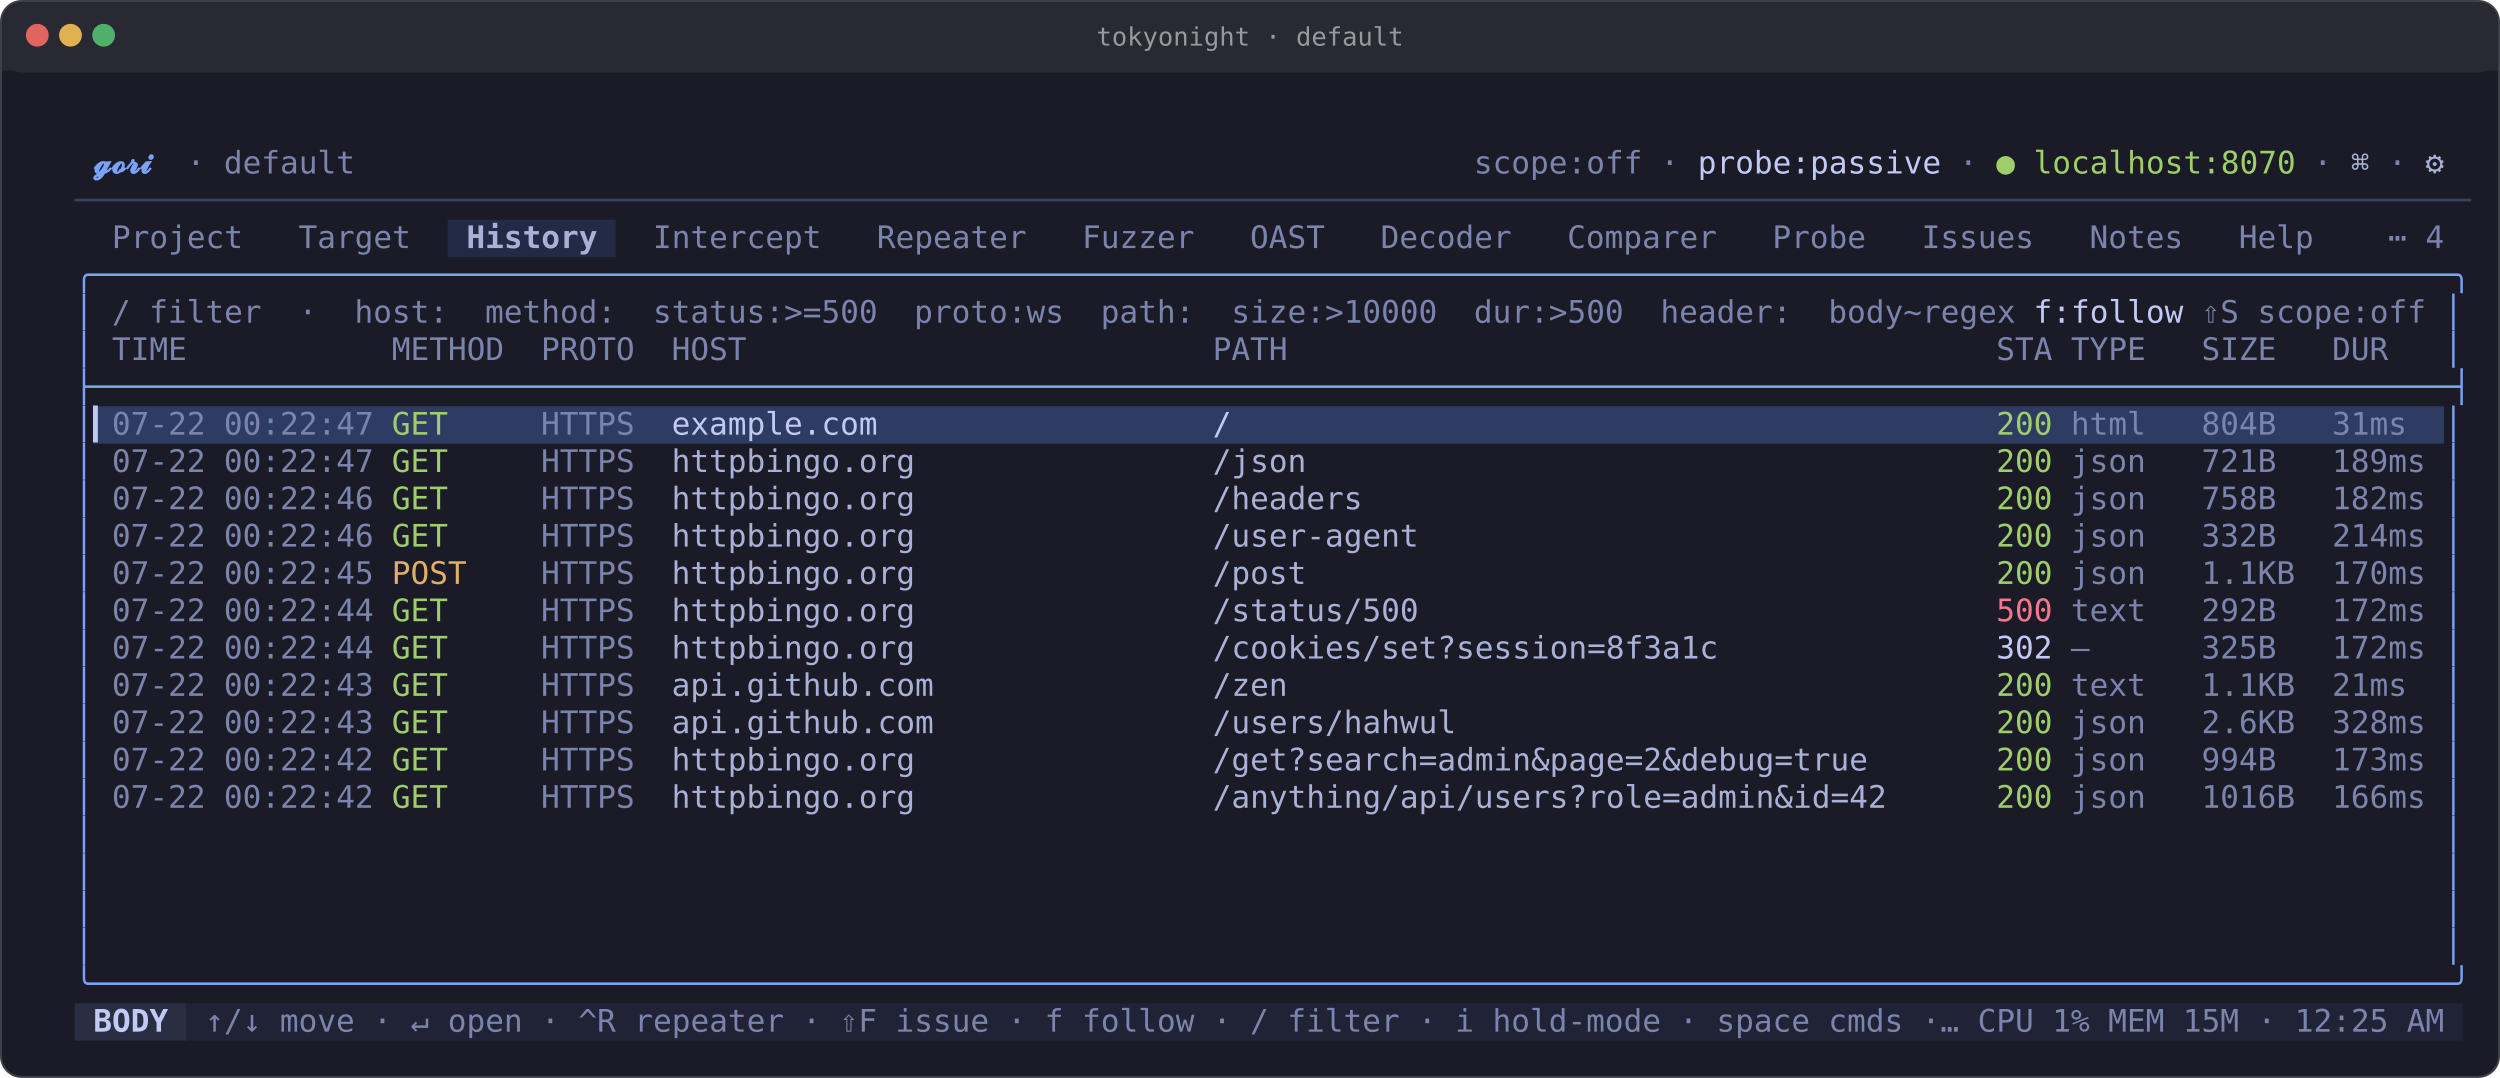
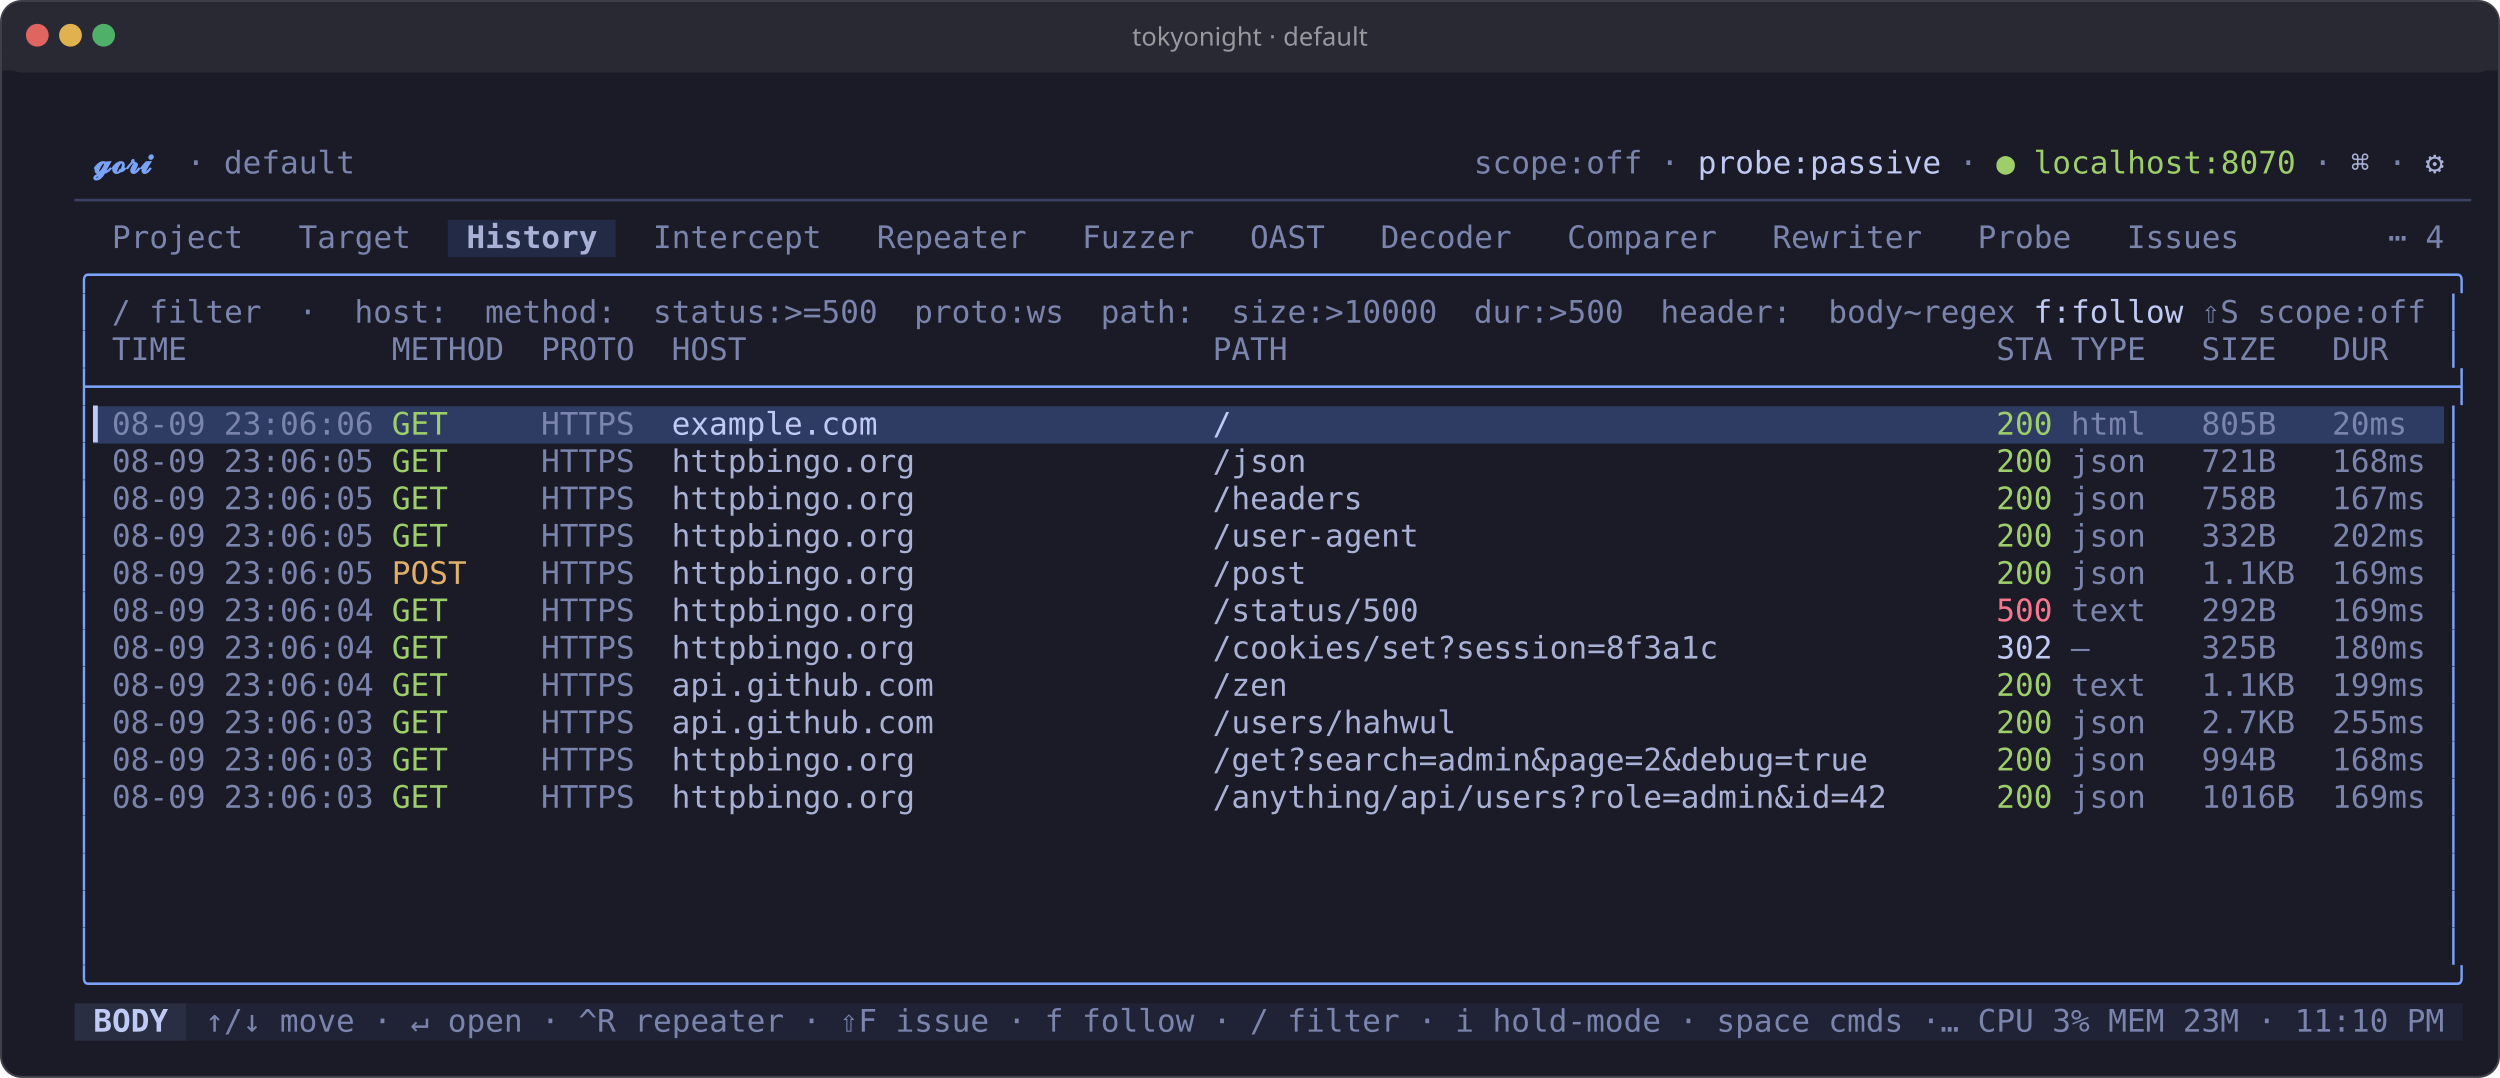
<svg xmlns="http://www.w3.org/2000/svg" width="1206" height="520" viewBox="0 0 1206.0 520.0" font-family="ui-monospace,'SF Mono','JetBrains Mono',Menlo,Consolas,monospace" font-size="15.0px" role="img" aria-label="tokyonight · default">
  <rect x="0.5" y="0.5" width="1205.0" height="519.0" rx="10" ry="10" fill="#1a1b26" stroke="#3f3f49" stroke-width="1" />
  <rect x="1" y="1" width="1204.0" height="34.0" rx="10" ry="10" fill="#282933" />
  <rect x="1" y="24.0" width="1204.0" height="10" fill="#282933" />
  <circle cx="18.0" cy="17.0" r="5.5" fill="#e0645f" />
  <circle cx="34.0" cy="17.0" r="5.5" fill="#e0b24f" />
  <circle cx="50.0" cy="17.0" r="5.5" fill="#4fb06a" />
-   <text x="603.0" y="22.0" text-anchor="middle" fill="#98989d" font-size="12.3px">tokyonight · default</text>
+   <text x="603.0" y="22.0" text-anchor="middle" fill="#98989d" font-family="'Apple Symbols','Segoe UI Symbol','Cambria Math','STIX Two Math','Noto Sans Math','DejaVu Sans',ui-monospace,'SF Mono','JetBrains Mono',Menlo,Consolas,monospace" font-size="12.3px">tokyonight · default</text>
  <rect x="216.00" y="106.00" width="81.00" height="18.00" fill="#232a45" />
  <rect x="45.00" y="196.00" width="1134.00" height="18.00" fill="#2e3c64" />
  <rect x="36.00" y="484.00" width="54.00" height="18.00" fill="#292e42" />
  <rect x="90.00" y="484.00" width="1098.00" height="18.00" fill="#1f2335" />
  <text x="45.00" y="83.68" textLength="36.00" lengthAdjust="spacingAndGlyphs" fill="#7aa2f7" font-weight="700" xml:space="preserve">𝓰𝓸𝓻𝓲</text>
  <text x="90.00" y="83.68" textLength="9.00" lengthAdjust="spacingAndGlyphs" fill="#7a84ad" xml:space="preserve">·</text>
  <text x="108.00" y="83.68" textLength="63.00" lengthAdjust="spacingAndGlyphs" fill="#7a84ad" xml:space="preserve">default</text>
  <text x="711.00" y="83.68" textLength="81.00" lengthAdjust="spacingAndGlyphs" fill="#7a84ad" xml:space="preserve">scope:off</text>
  <text x="801.00" y="83.68" textLength="9.00" lengthAdjust="spacingAndGlyphs" fill="#7a84ad" xml:space="preserve">·</text>
  <text x="819.00" y="83.68" textLength="117.00" lengthAdjust="spacingAndGlyphs" fill="#c0caf5" xml:space="preserve">probe:passive</text>
  <text x="945.00" y="83.68" textLength="9.00" lengthAdjust="spacingAndGlyphs" fill="#7a84ad" xml:space="preserve">·</text>
  <text x="963.00" y="83.68" textLength="9.00" lengthAdjust="spacingAndGlyphs" fill="#9ece6a" xml:space="preserve">●</text>
  <text x="981.00" y="83.68" textLength="126.00" lengthAdjust="spacingAndGlyphs" fill="#9ece6a" xml:space="preserve">localhost:8070</text>
  <text x="1116.00" y="83.68" textLength="9.00" lengthAdjust="spacingAndGlyphs" fill="#7a84ad" xml:space="preserve">·</text>
  <text x="1134.00" y="83.68" textLength="9.00" lengthAdjust="spacingAndGlyphs" fill="#a9b1d6" xml:space="preserve">⌘</text>
  <text x="1152.00" y="83.68" textLength="9.00" lengthAdjust="spacingAndGlyphs" fill="#7a84ad" xml:space="preserve">·</text>
  <text x="1170.00" y="83.68" textLength="9.00" lengthAdjust="spacingAndGlyphs" fill="#a9b1d6" xml:space="preserve">⚙</text>
  <text x="36.00" y="101.68" textLength="1152.00" lengthAdjust="spacingAndGlyphs" fill="#3b4261" xml:space="preserve">────────────────────────────────────────────────────────────────────────────────────────────────────────────────────────────────</text>
  <text x="54.00" y="119.68" textLength="63.00" lengthAdjust="spacingAndGlyphs" fill="#7a84ad" xml:space="preserve">Project</text>
  <text x="144.00" y="119.68" textLength="54.00" lengthAdjust="spacingAndGlyphs" fill="#7a84ad" xml:space="preserve">Target</text>
  <text x="225.00" y="119.68" textLength="63.00" lengthAdjust="spacingAndGlyphs" fill="#a9b1d6" font-weight="700" xml:space="preserve">History</text>
  <text x="315.00" y="119.68" textLength="81.00" lengthAdjust="spacingAndGlyphs" fill="#7a84ad" xml:space="preserve">Intercept</text>
  <text x="423.00" y="119.68" textLength="72.00" lengthAdjust="spacingAndGlyphs" fill="#7a84ad" xml:space="preserve">Repeater</text>
  <text x="522.00" y="119.68" textLength="54.00" lengthAdjust="spacingAndGlyphs" fill="#7a84ad" xml:space="preserve">Fuzzer</text>
  <text x="603.00" y="119.68" textLength="36.00" lengthAdjust="spacingAndGlyphs" fill="#7a84ad" xml:space="preserve">OAST</text>
  <text x="666.00" y="119.68" textLength="63.00" lengthAdjust="spacingAndGlyphs" fill="#7a84ad" xml:space="preserve">Decoder</text>
  <text x="756.00" y="119.68" textLength="72.00" lengthAdjust="spacingAndGlyphs" fill="#7a84ad" xml:space="preserve">Comparer</text>
-   <text x="855.00" y="119.68" textLength="45.00" lengthAdjust="spacingAndGlyphs" fill="#7a84ad" xml:space="preserve">Probe</text>
-   <text x="927.00" y="119.68" textLength="54.00" lengthAdjust="spacingAndGlyphs" fill="#7a84ad" xml:space="preserve">Issues</text>
-   <text x="1008.00" y="119.68" textLength="45.00" lengthAdjust="spacingAndGlyphs" fill="#7a84ad" xml:space="preserve">Notes</text>
-   <text x="1080.00" y="119.68" textLength="36.00" lengthAdjust="spacingAndGlyphs" fill="#7a84ad" xml:space="preserve">Help</text>
+   <text x="855.00" y="119.68" textLength="72.00" lengthAdjust="spacingAndGlyphs" fill="#7a84ad" xml:space="preserve">Rewriter</text>
+   <text x="954.00" y="119.68" textLength="45.00" lengthAdjust="spacingAndGlyphs" fill="#7a84ad" xml:space="preserve">Probe</text>
+   <text x="1026.00" y="119.68" textLength="54.00" lengthAdjust="spacingAndGlyphs" fill="#7a84ad" xml:space="preserve">Issues</text>
  <text x="1152.00" y="119.68" textLength="9.00" lengthAdjust="spacingAndGlyphs" fill="#7a84ad" xml:space="preserve">⋯</text>
  <text x="1170.00" y="119.68" textLength="9.00" lengthAdjust="spacingAndGlyphs" fill="#7a84ad" xml:space="preserve">4</text>
  <text x="36.00" y="137.68" textLength="1152.00" lengthAdjust="spacingAndGlyphs" fill="#7aa2f7" xml:space="preserve">╭──────────────────────────────────────────────────────────────────────────────────────────────────────────────────────────────╮</text>
  <text x="36.00" y="155.68" textLength="9.00" lengthAdjust="spacingAndGlyphs" fill="#7aa2f7" xml:space="preserve">│</text>
  <text x="54.00" y="155.68" textLength="9.00" lengthAdjust="spacingAndGlyphs" fill="#7a84ad" xml:space="preserve">/</text>
  <text x="72.00" y="155.68" textLength="54.00" lengthAdjust="spacingAndGlyphs" fill="#7a84ad" xml:space="preserve">filter</text>
  <text x="144.00" y="155.68" textLength="9.00" lengthAdjust="spacingAndGlyphs" fill="#7a84ad" xml:space="preserve">·</text>
  <text x="171.00" y="155.68" textLength="45.00" lengthAdjust="spacingAndGlyphs" fill="#7a84ad" xml:space="preserve">host:</text>
  <text x="234.00" y="155.68" textLength="63.00" lengthAdjust="spacingAndGlyphs" fill="#7a84ad" xml:space="preserve">method:</text>
  <text x="315.00" y="155.68" textLength="108.00" lengthAdjust="spacingAndGlyphs" fill="#7a84ad" xml:space="preserve">status:&gt;=500</text>
  <text x="441.00" y="155.68" textLength="72.00" lengthAdjust="spacingAndGlyphs" fill="#7a84ad" xml:space="preserve">proto:ws</text>
  <text x="531.00" y="155.68" textLength="45.00" lengthAdjust="spacingAndGlyphs" fill="#7a84ad" xml:space="preserve">path:</text>
  <text x="594.00" y="155.68" textLength="99.00" lengthAdjust="spacingAndGlyphs" fill="#7a84ad" xml:space="preserve">size:&gt;10000</text>
  <text x="711.00" y="155.68" textLength="72.00" lengthAdjust="spacingAndGlyphs" fill="#7a84ad" xml:space="preserve">dur:&gt;500</text>
  <text x="801.00" y="155.68" textLength="63.00" lengthAdjust="spacingAndGlyphs" fill="#7a84ad" xml:space="preserve">header:</text>
  <text x="882.00" y="155.68" textLength="90.00" lengthAdjust="spacingAndGlyphs" fill="#7a84ad" xml:space="preserve">body~regex</text>
  <text x="981.00" y="155.68" textLength="72.00" lengthAdjust="spacingAndGlyphs" fill="#c0caf5" xml:space="preserve">f:follow</text>
  <text x="1062.00" y="155.68" textLength="18.00" lengthAdjust="spacingAndGlyphs" fill="#7a84ad" xml:space="preserve">⇧S</text>
  <text x="1089.00" y="155.68" textLength="81.00" lengthAdjust="spacingAndGlyphs" fill="#7a84ad" xml:space="preserve">scope:off</text>
  <text x="1179.00" y="155.68" textLength="9.00" lengthAdjust="spacingAndGlyphs" fill="#7aa2f7" xml:space="preserve">│</text>
  <text x="36.00" y="173.68" textLength="9.00" lengthAdjust="spacingAndGlyphs" fill="#7aa2f7" xml:space="preserve">│</text>
  <text x="54.00" y="173.68" textLength="36.00" lengthAdjust="spacingAndGlyphs" fill="#7a84ad" xml:space="preserve">TIME</text>
  <text x="189.00" y="173.68" textLength="54.00" lengthAdjust="spacingAndGlyphs" fill="#7a84ad" xml:space="preserve">METHOD</text>
  <text x="261.00" y="173.68" textLength="45.00" lengthAdjust="spacingAndGlyphs" fill="#7a84ad" xml:space="preserve">PROTO</text>
  <text x="324.00" y="173.68" textLength="36.00" lengthAdjust="spacingAndGlyphs" fill="#7a84ad" xml:space="preserve">HOST</text>
  <text x="585.00" y="173.68" textLength="36.00" lengthAdjust="spacingAndGlyphs" fill="#7a84ad" xml:space="preserve">PATH</text>
  <text x="963.00" y="173.68" textLength="27.00" lengthAdjust="spacingAndGlyphs" fill="#7a84ad" xml:space="preserve">STA</text>
  <text x="999.00" y="173.68" textLength="36.00" lengthAdjust="spacingAndGlyphs" fill="#7a84ad" xml:space="preserve">TYPE</text>
  <text x="1062.00" y="173.68" textLength="36.00" lengthAdjust="spacingAndGlyphs" fill="#7a84ad" xml:space="preserve">SIZE</text>
  <text x="1125.00" y="173.68" textLength="27.00" lengthAdjust="spacingAndGlyphs" fill="#7a84ad" xml:space="preserve">DUR</text>
  <text x="1179.00" y="173.68" textLength="9.00" lengthAdjust="spacingAndGlyphs" fill="#7aa2f7" xml:space="preserve">│</text>
  <text x="36.00" y="191.68" textLength="1152.00" lengthAdjust="spacingAndGlyphs" fill="#7aa2f7" xml:space="preserve">├──────────────────────────────────────────────────────────────────────────────────────────────────────────────────────────────┤</text>
  <text x="36.00" y="209.68" textLength="9.00" lengthAdjust="spacingAndGlyphs" fill="#7aa2f7" xml:space="preserve">│</text>
  <text x="45.00" y="209.68" textLength="9.00" lengthAdjust="spacingAndGlyphs" fill="#c0caf5" xml:space="preserve">▎</text>
-   <text x="54.00" y="209.68" textLength="45.00" lengthAdjust="spacingAndGlyphs" fill="#7a84ad" xml:space="preserve">07-22</text>
-   <text x="108.00" y="209.68" textLength="72.00" lengthAdjust="spacingAndGlyphs" fill="#7a84ad" xml:space="preserve">00:22:47</text>
+   <text x="54.00" y="209.68" textLength="45.00" lengthAdjust="spacingAndGlyphs" fill="#7a84ad" xml:space="preserve">08-09</text>
+   <text x="108.00" y="209.68" textLength="72.00" lengthAdjust="spacingAndGlyphs" fill="#7a84ad" xml:space="preserve">23:06:06</text>
  <text x="189.00" y="209.68" textLength="27.00" lengthAdjust="spacingAndGlyphs" fill="#9ece6a" xml:space="preserve">GET</text>
  <text x="261.00" y="209.68" textLength="45.00" lengthAdjust="spacingAndGlyphs" fill="#7a84ad" xml:space="preserve">HTTPS</text>
  <text x="324.00" y="209.68" textLength="99.00" lengthAdjust="spacingAndGlyphs" fill="#c0caf5" xml:space="preserve">example.com</text>
  <text x="585.00" y="209.68" textLength="9.00" lengthAdjust="spacingAndGlyphs" fill="#c0caf5" xml:space="preserve">/</text>
  <text x="963.00" y="209.68" textLength="27.00" lengthAdjust="spacingAndGlyphs" fill="#9ece6a" xml:space="preserve">200</text>
  <text x="999.00" y="209.68" textLength="36.00" lengthAdjust="spacingAndGlyphs" fill="#7a84ad" xml:space="preserve">html</text>
-   <text x="1062.00" y="209.68" textLength="36.00" lengthAdjust="spacingAndGlyphs" fill="#7a84ad" xml:space="preserve">804B</text>
-   <text x="1125.00" y="209.68" textLength="36.00" lengthAdjust="spacingAndGlyphs" fill="#7a84ad" xml:space="preserve">31ms</text>
+   <text x="1062.00" y="209.68" textLength="36.00" lengthAdjust="spacingAndGlyphs" fill="#7a84ad" xml:space="preserve">805B</text>
+   <text x="1125.00" y="209.68" textLength="36.00" lengthAdjust="spacingAndGlyphs" fill="#7a84ad" xml:space="preserve">20ms</text>
  <text x="1179.00" y="209.68" textLength="9.00" lengthAdjust="spacingAndGlyphs" fill="#7aa2f7" xml:space="preserve">│</text>
  <text x="36.00" y="227.68" textLength="9.00" lengthAdjust="spacingAndGlyphs" fill="#7aa2f7" xml:space="preserve">│</text>
-   <text x="54.00" y="227.68" textLength="45.00" lengthAdjust="spacingAndGlyphs" fill="#7a84ad" xml:space="preserve">07-22</text>
-   <text x="108.00" y="227.68" textLength="72.00" lengthAdjust="spacingAndGlyphs" fill="#7a84ad" xml:space="preserve">00:22:47</text>
+   <text x="54.00" y="227.68" textLength="45.00" lengthAdjust="spacingAndGlyphs" fill="#7a84ad" xml:space="preserve">08-09</text>
+   <text x="108.00" y="227.68" textLength="72.00" lengthAdjust="spacingAndGlyphs" fill="#7a84ad" xml:space="preserve">23:06:05</text>
  <text x="189.00" y="227.68" textLength="27.00" lengthAdjust="spacingAndGlyphs" fill="#9ece6a" xml:space="preserve">GET</text>
  <text x="261.00" y="227.68" textLength="45.00" lengthAdjust="spacingAndGlyphs" fill="#7a84ad" xml:space="preserve">HTTPS</text>
  <text x="324.00" y="227.68" textLength="117.00" lengthAdjust="spacingAndGlyphs" fill="#a9b1d6" xml:space="preserve">httpbingo.org</text>
  <text x="585.00" y="227.68" textLength="45.00" lengthAdjust="spacingAndGlyphs" fill="#a9b1d6" xml:space="preserve">/json</text>
  <text x="963.00" y="227.68" textLength="27.00" lengthAdjust="spacingAndGlyphs" fill="#9ece6a" xml:space="preserve">200</text>
  <text x="999.00" y="227.68" textLength="36.00" lengthAdjust="spacingAndGlyphs" fill="#7a84ad" xml:space="preserve">json</text>
  <text x="1062.00" y="227.68" textLength="36.00" lengthAdjust="spacingAndGlyphs" fill="#7a84ad" xml:space="preserve">721B</text>
-   <text x="1125.00" y="227.68" textLength="45.00" lengthAdjust="spacingAndGlyphs" fill="#7a84ad" xml:space="preserve">189ms</text>
+   <text x="1125.00" y="227.68" textLength="45.00" lengthAdjust="spacingAndGlyphs" fill="#7a84ad" xml:space="preserve">168ms</text>
  <text x="1179.00" y="227.68" textLength="9.00" lengthAdjust="spacingAndGlyphs" fill="#7aa2f7" xml:space="preserve">│</text>
  <text x="36.00" y="245.68" textLength="9.00" lengthAdjust="spacingAndGlyphs" fill="#7aa2f7" xml:space="preserve">│</text>
-   <text x="54.00" y="245.68" textLength="45.00" lengthAdjust="spacingAndGlyphs" fill="#7a84ad" xml:space="preserve">07-22</text>
-   <text x="108.00" y="245.68" textLength="72.00" lengthAdjust="spacingAndGlyphs" fill="#7a84ad" xml:space="preserve">00:22:46</text>
+   <text x="54.00" y="245.68" textLength="45.00" lengthAdjust="spacingAndGlyphs" fill="#7a84ad" xml:space="preserve">08-09</text>
+   <text x="108.00" y="245.68" textLength="72.00" lengthAdjust="spacingAndGlyphs" fill="#7a84ad" xml:space="preserve">23:06:05</text>
  <text x="189.00" y="245.68" textLength="27.00" lengthAdjust="spacingAndGlyphs" fill="#9ece6a" xml:space="preserve">GET</text>
  <text x="261.00" y="245.68" textLength="45.00" lengthAdjust="spacingAndGlyphs" fill="#7a84ad" xml:space="preserve">HTTPS</text>
  <text x="324.00" y="245.68" textLength="117.00" lengthAdjust="spacingAndGlyphs" fill="#a9b1d6" xml:space="preserve">httpbingo.org</text>
  <text x="585.00" y="245.68" textLength="72.00" lengthAdjust="spacingAndGlyphs" fill="#a9b1d6" xml:space="preserve">/headers</text>
  <text x="963.00" y="245.68" textLength="27.00" lengthAdjust="spacingAndGlyphs" fill="#9ece6a" xml:space="preserve">200</text>
  <text x="999.00" y="245.68" textLength="36.00" lengthAdjust="spacingAndGlyphs" fill="#7a84ad" xml:space="preserve">json</text>
  <text x="1062.00" y="245.68" textLength="36.00" lengthAdjust="spacingAndGlyphs" fill="#7a84ad" xml:space="preserve">758B</text>
-   <text x="1125.00" y="245.68" textLength="45.00" lengthAdjust="spacingAndGlyphs" fill="#7a84ad" xml:space="preserve">182ms</text>
+   <text x="1125.00" y="245.68" textLength="45.00" lengthAdjust="spacingAndGlyphs" fill="#7a84ad" xml:space="preserve">167ms</text>
  <text x="1179.00" y="245.68" textLength="9.00" lengthAdjust="spacingAndGlyphs" fill="#7aa2f7" xml:space="preserve">│</text>
  <text x="36.00" y="263.68" textLength="9.00" lengthAdjust="spacingAndGlyphs" fill="#7aa2f7" xml:space="preserve">│</text>
-   <text x="54.00" y="263.68" textLength="45.00" lengthAdjust="spacingAndGlyphs" fill="#7a84ad" xml:space="preserve">07-22</text>
-   <text x="108.00" y="263.68" textLength="72.00" lengthAdjust="spacingAndGlyphs" fill="#7a84ad" xml:space="preserve">00:22:46</text>
+   <text x="54.00" y="263.68" textLength="45.00" lengthAdjust="spacingAndGlyphs" fill="#7a84ad" xml:space="preserve">08-09</text>
+   <text x="108.00" y="263.68" textLength="72.00" lengthAdjust="spacingAndGlyphs" fill="#7a84ad" xml:space="preserve">23:06:05</text>
  <text x="189.00" y="263.68" textLength="27.00" lengthAdjust="spacingAndGlyphs" fill="#9ece6a" xml:space="preserve">GET</text>
  <text x="261.00" y="263.68" textLength="45.00" lengthAdjust="spacingAndGlyphs" fill="#7a84ad" xml:space="preserve">HTTPS</text>
  <text x="324.00" y="263.68" textLength="117.00" lengthAdjust="spacingAndGlyphs" fill="#a9b1d6" xml:space="preserve">httpbingo.org</text>
  <text x="585.00" y="263.68" textLength="99.00" lengthAdjust="spacingAndGlyphs" fill="#a9b1d6" xml:space="preserve">/user-agent</text>
  <text x="963.00" y="263.68" textLength="27.00" lengthAdjust="spacingAndGlyphs" fill="#9ece6a" xml:space="preserve">200</text>
  <text x="999.00" y="263.68" textLength="36.00" lengthAdjust="spacingAndGlyphs" fill="#7a84ad" xml:space="preserve">json</text>
  <text x="1062.00" y="263.68" textLength="36.00" lengthAdjust="spacingAndGlyphs" fill="#7a84ad" xml:space="preserve">332B</text>
-   <text x="1125.00" y="263.68" textLength="45.00" lengthAdjust="spacingAndGlyphs" fill="#7a84ad" xml:space="preserve">214ms</text>
+   <text x="1125.00" y="263.68" textLength="45.00" lengthAdjust="spacingAndGlyphs" fill="#7a84ad" xml:space="preserve">202ms</text>
  <text x="1179.00" y="263.68" textLength="9.00" lengthAdjust="spacingAndGlyphs" fill="#7aa2f7" xml:space="preserve">│</text>
  <text x="36.00" y="281.68" textLength="9.00" lengthAdjust="spacingAndGlyphs" fill="#7aa2f7" xml:space="preserve">│</text>
-   <text x="54.00" y="281.68" textLength="45.00" lengthAdjust="spacingAndGlyphs" fill="#7a84ad" xml:space="preserve">07-22</text>
-   <text x="108.00" y="281.68" textLength="72.00" lengthAdjust="spacingAndGlyphs" fill="#7a84ad" xml:space="preserve">00:22:45</text>
+   <text x="54.00" y="281.68" textLength="45.00" lengthAdjust="spacingAndGlyphs" fill="#7a84ad" xml:space="preserve">08-09</text>
+   <text x="108.00" y="281.68" textLength="72.00" lengthAdjust="spacingAndGlyphs" fill="#7a84ad" xml:space="preserve">23:06:05</text>
  <text x="189.00" y="281.68" textLength="36.00" lengthAdjust="spacingAndGlyphs" fill="#e0af68" xml:space="preserve">POST</text>
  <text x="261.00" y="281.68" textLength="45.00" lengthAdjust="spacingAndGlyphs" fill="#7a84ad" xml:space="preserve">HTTPS</text>
  <text x="324.00" y="281.68" textLength="117.00" lengthAdjust="spacingAndGlyphs" fill="#a9b1d6" xml:space="preserve">httpbingo.org</text>
  <text x="585.00" y="281.68" textLength="45.00" lengthAdjust="spacingAndGlyphs" fill="#a9b1d6" xml:space="preserve">/post</text>
  <text x="963.00" y="281.68" textLength="27.00" lengthAdjust="spacingAndGlyphs" fill="#9ece6a" xml:space="preserve">200</text>
  <text x="999.00" y="281.68" textLength="36.00" lengthAdjust="spacingAndGlyphs" fill="#7a84ad" xml:space="preserve">json</text>
  <text x="1062.00" y="281.68" textLength="45.00" lengthAdjust="spacingAndGlyphs" fill="#7a84ad" xml:space="preserve">1.1KB</text>
-   <text x="1125.00" y="281.68" textLength="45.00" lengthAdjust="spacingAndGlyphs" fill="#7a84ad" xml:space="preserve">170ms</text>
+   <text x="1125.00" y="281.68" textLength="45.00" lengthAdjust="spacingAndGlyphs" fill="#7a84ad" xml:space="preserve">169ms</text>
  <text x="1179.00" y="281.68" textLength="9.00" lengthAdjust="spacingAndGlyphs" fill="#7aa2f7" xml:space="preserve">│</text>
  <text x="36.00" y="299.68" textLength="9.00" lengthAdjust="spacingAndGlyphs" fill="#7aa2f7" xml:space="preserve">│</text>
-   <text x="54.00" y="299.68" textLength="45.00" lengthAdjust="spacingAndGlyphs" fill="#7a84ad" xml:space="preserve">07-22</text>
-   <text x="108.00" y="299.68" textLength="72.00" lengthAdjust="spacingAndGlyphs" fill="#7a84ad" xml:space="preserve">00:22:44</text>
+   <text x="54.00" y="299.68" textLength="45.00" lengthAdjust="spacingAndGlyphs" fill="#7a84ad" xml:space="preserve">08-09</text>
+   <text x="108.00" y="299.68" textLength="72.00" lengthAdjust="spacingAndGlyphs" fill="#7a84ad" xml:space="preserve">23:06:04</text>
  <text x="189.00" y="299.68" textLength="27.00" lengthAdjust="spacingAndGlyphs" fill="#9ece6a" xml:space="preserve">GET</text>
  <text x="261.00" y="299.68" textLength="45.00" lengthAdjust="spacingAndGlyphs" fill="#7a84ad" xml:space="preserve">HTTPS</text>
  <text x="324.00" y="299.68" textLength="117.00" lengthAdjust="spacingAndGlyphs" fill="#a9b1d6" xml:space="preserve">httpbingo.org</text>
  <text x="585.00" y="299.68" textLength="99.00" lengthAdjust="spacingAndGlyphs" fill="#a9b1d6" xml:space="preserve">/status/500</text>
  <text x="963.00" y="299.68" textLength="27.00" lengthAdjust="spacingAndGlyphs" fill="#f7768e" xml:space="preserve">500</text>
  <text x="999.00" y="299.68" textLength="36.00" lengthAdjust="spacingAndGlyphs" fill="#7a84ad" xml:space="preserve">text</text>
  <text x="1062.00" y="299.68" textLength="36.00" lengthAdjust="spacingAndGlyphs" fill="#7a84ad" xml:space="preserve">292B</text>
-   <text x="1125.00" y="299.68" textLength="45.00" lengthAdjust="spacingAndGlyphs" fill="#7a84ad" xml:space="preserve">172ms</text>
+   <text x="1125.00" y="299.68" textLength="45.00" lengthAdjust="spacingAndGlyphs" fill="#7a84ad" xml:space="preserve">169ms</text>
  <text x="1179.00" y="299.68" textLength="9.00" lengthAdjust="spacingAndGlyphs" fill="#7aa2f7" xml:space="preserve">│</text>
  <text x="36.00" y="317.68" textLength="9.00" lengthAdjust="spacingAndGlyphs" fill="#7aa2f7" xml:space="preserve">│</text>
-   <text x="54.00" y="317.68" textLength="45.00" lengthAdjust="spacingAndGlyphs" fill="#7a84ad" xml:space="preserve">07-22</text>
-   <text x="108.00" y="317.68" textLength="72.00" lengthAdjust="spacingAndGlyphs" fill="#7a84ad" xml:space="preserve">00:22:44</text>
+   <text x="54.00" y="317.68" textLength="45.00" lengthAdjust="spacingAndGlyphs" fill="#7a84ad" xml:space="preserve">08-09</text>
+   <text x="108.00" y="317.68" textLength="72.00" lengthAdjust="spacingAndGlyphs" fill="#7a84ad" xml:space="preserve">23:06:04</text>
  <text x="189.00" y="317.68" textLength="27.00" lengthAdjust="spacingAndGlyphs" fill="#9ece6a" xml:space="preserve">GET</text>
  <text x="261.00" y="317.68" textLength="45.00" lengthAdjust="spacingAndGlyphs" fill="#7a84ad" xml:space="preserve">HTTPS</text>
  <text x="324.00" y="317.68" textLength="117.00" lengthAdjust="spacingAndGlyphs" fill="#a9b1d6" xml:space="preserve">httpbingo.org</text>
  <text x="585.00" y="317.68" textLength="243.00" lengthAdjust="spacingAndGlyphs" fill="#a9b1d6" xml:space="preserve">/cookies/set?session=8f3a1c</text>
  <text x="963.00" y="317.68" textLength="27.00" lengthAdjust="spacingAndGlyphs" fill="#c0caf5" xml:space="preserve">302</text>
  <text x="999.00" y="317.68" textLength="9.00" lengthAdjust="spacingAndGlyphs" fill="#7a84ad" xml:space="preserve">—</text>
  <text x="1062.00" y="317.68" textLength="36.00" lengthAdjust="spacingAndGlyphs" fill="#7a84ad" xml:space="preserve">325B</text>
-   <text x="1125.00" y="317.68" textLength="45.00" lengthAdjust="spacingAndGlyphs" fill="#7a84ad" xml:space="preserve">172ms</text>
+   <text x="1125.00" y="317.68" textLength="45.00" lengthAdjust="spacingAndGlyphs" fill="#7a84ad" xml:space="preserve">180ms</text>
  <text x="1179.00" y="317.68" textLength="9.00" lengthAdjust="spacingAndGlyphs" fill="#7aa2f7" xml:space="preserve">│</text>
  <text x="36.00" y="335.68" textLength="9.00" lengthAdjust="spacingAndGlyphs" fill="#7aa2f7" xml:space="preserve">│</text>
-   <text x="54.00" y="335.68" textLength="45.00" lengthAdjust="spacingAndGlyphs" fill="#7a84ad" xml:space="preserve">07-22</text>
-   <text x="108.00" y="335.68" textLength="72.00" lengthAdjust="spacingAndGlyphs" fill="#7a84ad" xml:space="preserve">00:22:43</text>
+   <text x="54.00" y="335.68" textLength="45.00" lengthAdjust="spacingAndGlyphs" fill="#7a84ad" xml:space="preserve">08-09</text>
+   <text x="108.00" y="335.68" textLength="72.00" lengthAdjust="spacingAndGlyphs" fill="#7a84ad" xml:space="preserve">23:06:04</text>
  <text x="189.00" y="335.68" textLength="27.00" lengthAdjust="spacingAndGlyphs" fill="#9ece6a" xml:space="preserve">GET</text>
  <text x="261.00" y="335.68" textLength="45.00" lengthAdjust="spacingAndGlyphs" fill="#7a84ad" xml:space="preserve">HTTPS</text>
  <text x="324.00" y="335.68" textLength="126.00" lengthAdjust="spacingAndGlyphs" fill="#a9b1d6" xml:space="preserve">api.github.com</text>
  <text x="585.00" y="335.68" textLength="36.00" lengthAdjust="spacingAndGlyphs" fill="#a9b1d6" xml:space="preserve">/zen</text>
  <text x="963.00" y="335.68" textLength="27.00" lengthAdjust="spacingAndGlyphs" fill="#9ece6a" xml:space="preserve">200</text>
  <text x="999.00" y="335.68" textLength="36.00" lengthAdjust="spacingAndGlyphs" fill="#7a84ad" xml:space="preserve">text</text>
  <text x="1062.00" y="335.68" textLength="45.00" lengthAdjust="spacingAndGlyphs" fill="#7a84ad" xml:space="preserve">1.1KB</text>
-   <text x="1125.00" y="335.68" textLength="36.00" lengthAdjust="spacingAndGlyphs" fill="#7a84ad" xml:space="preserve">21ms</text>
+   <text x="1125.00" y="335.68" textLength="45.00" lengthAdjust="spacingAndGlyphs" fill="#7a84ad" xml:space="preserve">199ms</text>
  <text x="1179.00" y="335.68" textLength="9.00" lengthAdjust="spacingAndGlyphs" fill="#7aa2f7" xml:space="preserve">│</text>
  <text x="36.00" y="353.68" textLength="9.00" lengthAdjust="spacingAndGlyphs" fill="#7aa2f7" xml:space="preserve">│</text>
-   <text x="54.00" y="353.68" textLength="45.00" lengthAdjust="spacingAndGlyphs" fill="#7a84ad" xml:space="preserve">07-22</text>
-   <text x="108.00" y="353.68" textLength="72.00" lengthAdjust="spacingAndGlyphs" fill="#7a84ad" xml:space="preserve">00:22:43</text>
+   <text x="54.00" y="353.68" textLength="45.00" lengthAdjust="spacingAndGlyphs" fill="#7a84ad" xml:space="preserve">08-09</text>
+   <text x="108.00" y="353.68" textLength="72.00" lengthAdjust="spacingAndGlyphs" fill="#7a84ad" xml:space="preserve">23:06:03</text>
  <text x="189.00" y="353.68" textLength="27.00" lengthAdjust="spacingAndGlyphs" fill="#9ece6a" xml:space="preserve">GET</text>
  <text x="261.00" y="353.68" textLength="45.00" lengthAdjust="spacingAndGlyphs" fill="#7a84ad" xml:space="preserve">HTTPS</text>
  <text x="324.00" y="353.68" textLength="126.00" lengthAdjust="spacingAndGlyphs" fill="#a9b1d6" xml:space="preserve">api.github.com</text>
  <text x="585.00" y="353.68" textLength="117.00" lengthAdjust="spacingAndGlyphs" fill="#a9b1d6" xml:space="preserve">/users/hahwul</text>
  <text x="963.00" y="353.68" textLength="27.00" lengthAdjust="spacingAndGlyphs" fill="#9ece6a" xml:space="preserve">200</text>
  <text x="999.00" y="353.68" textLength="36.00" lengthAdjust="spacingAndGlyphs" fill="#7a84ad" xml:space="preserve">json</text>
-   <text x="1062.00" y="353.68" textLength="45.00" lengthAdjust="spacingAndGlyphs" fill="#7a84ad" xml:space="preserve">2.6KB</text>
-   <text x="1125.00" y="353.68" textLength="45.00" lengthAdjust="spacingAndGlyphs" fill="#7a84ad" xml:space="preserve">328ms</text>
+   <text x="1062.00" y="353.68" textLength="45.00" lengthAdjust="spacingAndGlyphs" fill="#7a84ad" xml:space="preserve">2.7KB</text>
+   <text x="1125.00" y="353.68" textLength="45.00" lengthAdjust="spacingAndGlyphs" fill="#7a84ad" xml:space="preserve">255ms</text>
  <text x="1179.00" y="353.68" textLength="9.00" lengthAdjust="spacingAndGlyphs" fill="#7aa2f7" xml:space="preserve">│</text>
  <text x="36.00" y="371.68" textLength="9.00" lengthAdjust="spacingAndGlyphs" fill="#7aa2f7" xml:space="preserve">│</text>
-   <text x="54.00" y="371.68" textLength="45.00" lengthAdjust="spacingAndGlyphs" fill="#7a84ad" xml:space="preserve">07-22</text>
-   <text x="108.00" y="371.68" textLength="72.00" lengthAdjust="spacingAndGlyphs" fill="#7a84ad" xml:space="preserve">00:22:42</text>
+   <text x="54.00" y="371.68" textLength="45.00" lengthAdjust="spacingAndGlyphs" fill="#7a84ad" xml:space="preserve">08-09</text>
+   <text x="108.00" y="371.68" textLength="72.00" lengthAdjust="spacingAndGlyphs" fill="#7a84ad" xml:space="preserve">23:06:03</text>
  <text x="189.00" y="371.68" textLength="27.00" lengthAdjust="spacingAndGlyphs" fill="#9ece6a" xml:space="preserve">GET</text>
  <text x="261.00" y="371.68" textLength="45.00" lengthAdjust="spacingAndGlyphs" fill="#7a84ad" xml:space="preserve">HTTPS</text>
  <text x="324.00" y="371.68" textLength="117.00" lengthAdjust="spacingAndGlyphs" fill="#a9b1d6" xml:space="preserve">httpbingo.org</text>
  <text x="585.00" y="371.68" textLength="315.00" lengthAdjust="spacingAndGlyphs" fill="#a9b1d6" xml:space="preserve">/get?search=admin&amp;page=2&amp;debug=true</text>
  <text x="963.00" y="371.68" textLength="27.00" lengthAdjust="spacingAndGlyphs" fill="#9ece6a" xml:space="preserve">200</text>
  <text x="999.00" y="371.68" textLength="36.00" lengthAdjust="spacingAndGlyphs" fill="#7a84ad" xml:space="preserve">json</text>
  <text x="1062.00" y="371.68" textLength="36.00" lengthAdjust="spacingAndGlyphs" fill="#7a84ad" xml:space="preserve">994B</text>
-   <text x="1125.00" y="371.68" textLength="45.00" lengthAdjust="spacingAndGlyphs" fill="#7a84ad" xml:space="preserve">173ms</text>
+   <text x="1125.00" y="371.68" textLength="45.00" lengthAdjust="spacingAndGlyphs" fill="#7a84ad" xml:space="preserve">168ms</text>
  <text x="1179.00" y="371.68" textLength="9.00" lengthAdjust="spacingAndGlyphs" fill="#7aa2f7" xml:space="preserve">│</text>
  <text x="36.00" y="389.68" textLength="9.00" lengthAdjust="spacingAndGlyphs" fill="#7aa2f7" xml:space="preserve">│</text>
-   <text x="54.00" y="389.68" textLength="45.00" lengthAdjust="spacingAndGlyphs" fill="#7a84ad" xml:space="preserve">07-22</text>
-   <text x="108.00" y="389.68" textLength="72.00" lengthAdjust="spacingAndGlyphs" fill="#7a84ad" xml:space="preserve">00:22:42</text>
+   <text x="54.00" y="389.68" textLength="45.00" lengthAdjust="spacingAndGlyphs" fill="#7a84ad" xml:space="preserve">08-09</text>
+   <text x="108.00" y="389.68" textLength="72.00" lengthAdjust="spacingAndGlyphs" fill="#7a84ad" xml:space="preserve">23:06:03</text>
  <text x="189.00" y="389.68" textLength="27.00" lengthAdjust="spacingAndGlyphs" fill="#9ece6a" xml:space="preserve">GET</text>
  <text x="261.00" y="389.68" textLength="45.00" lengthAdjust="spacingAndGlyphs" fill="#7a84ad" xml:space="preserve">HTTPS</text>
  <text x="324.00" y="389.68" textLength="117.00" lengthAdjust="spacingAndGlyphs" fill="#a9b1d6" xml:space="preserve">httpbingo.org</text>
  <text x="585.00" y="389.68" textLength="324.00" lengthAdjust="spacingAndGlyphs" fill="#a9b1d6" xml:space="preserve">/anything/api/users?role=admin&amp;id=42</text>
  <text x="963.00" y="389.68" textLength="27.00" lengthAdjust="spacingAndGlyphs" fill="#9ece6a" xml:space="preserve">200</text>
  <text x="999.00" y="389.68" textLength="36.00" lengthAdjust="spacingAndGlyphs" fill="#7a84ad" xml:space="preserve">json</text>
  <text x="1062.00" y="389.68" textLength="45.00" lengthAdjust="spacingAndGlyphs" fill="#7a84ad" xml:space="preserve">1016B</text>
-   <text x="1125.00" y="389.68" textLength="45.00" lengthAdjust="spacingAndGlyphs" fill="#7a84ad" xml:space="preserve">166ms</text>
+   <text x="1125.00" y="389.68" textLength="45.00" lengthAdjust="spacingAndGlyphs" fill="#7a84ad" xml:space="preserve">169ms</text>
  <text x="1179.00" y="389.68" textLength="9.00" lengthAdjust="spacingAndGlyphs" fill="#7aa2f7" xml:space="preserve">│</text>
  <text x="36.00" y="407.68" textLength="9.00" lengthAdjust="spacingAndGlyphs" fill="#7aa2f7" xml:space="preserve">│</text>
  <text x="1179.00" y="407.68" textLength="9.00" lengthAdjust="spacingAndGlyphs" fill="#7aa2f7" xml:space="preserve">│</text>
  <text x="36.00" y="425.68" textLength="9.00" lengthAdjust="spacingAndGlyphs" fill="#7aa2f7" xml:space="preserve">│</text>
  <text x="1179.00" y="425.68" textLength="9.00" lengthAdjust="spacingAndGlyphs" fill="#7aa2f7" xml:space="preserve">│</text>
  <text x="36.00" y="443.68" textLength="9.00" lengthAdjust="spacingAndGlyphs" fill="#7aa2f7" xml:space="preserve">│</text>
  <text x="1179.00" y="443.68" textLength="9.00" lengthAdjust="spacingAndGlyphs" fill="#7aa2f7" xml:space="preserve">│</text>
  <text x="36.00" y="461.68" textLength="9.00" lengthAdjust="spacingAndGlyphs" fill="#7aa2f7" xml:space="preserve">│</text>
  <text x="1179.00" y="461.68" textLength="9.00" lengthAdjust="spacingAndGlyphs" fill="#7aa2f7" xml:space="preserve">│</text>
  <text x="36.00" y="479.68" textLength="1152.00" lengthAdjust="spacingAndGlyphs" fill="#7aa2f7" xml:space="preserve">╰──────────────────────────────────────────────────────────────────────────────────────────────────────────────────────────────╯</text>
  <text x="45.00" y="497.68" textLength="36.00" lengthAdjust="spacingAndGlyphs" fill="#c0caf5" font-weight="700" xml:space="preserve">BODY</text>
  <text x="99.00" y="497.68" textLength="27.00" lengthAdjust="spacingAndGlyphs" fill="#7a84ad" xml:space="preserve">↑/↓</text>
  <text x="135.00" y="497.68" textLength="36.00" lengthAdjust="spacingAndGlyphs" fill="#7a84ad" xml:space="preserve">move</text>
  <text x="180.00" y="497.68" textLength="9.00" lengthAdjust="spacingAndGlyphs" fill="#7a84ad" xml:space="preserve">·</text>
  <text x="198.00" y="497.68" textLength="9.00" lengthAdjust="spacingAndGlyphs" fill="#7a84ad" xml:space="preserve">↵</text>
  <text x="216.00" y="497.68" textLength="36.00" lengthAdjust="spacingAndGlyphs" fill="#7a84ad" xml:space="preserve">open</text>
  <text x="261.00" y="497.68" textLength="9.00" lengthAdjust="spacingAndGlyphs" fill="#7a84ad" xml:space="preserve">·</text>
  <text x="279.00" y="497.68" textLength="18.00" lengthAdjust="spacingAndGlyphs" fill="#7a84ad" xml:space="preserve">^R</text>
  <text x="306.00" y="497.68" textLength="72.00" lengthAdjust="spacingAndGlyphs" fill="#7a84ad" xml:space="preserve">repeater</text>
  <text x="387.00" y="497.68" textLength="9.00" lengthAdjust="spacingAndGlyphs" fill="#7a84ad" xml:space="preserve">·</text>
  <text x="405.00" y="497.68" textLength="18.00" lengthAdjust="spacingAndGlyphs" fill="#7a84ad" xml:space="preserve">⇧F</text>
  <text x="432.00" y="497.68" textLength="45.00" lengthAdjust="spacingAndGlyphs" fill="#7a84ad" xml:space="preserve">issue</text>
  <text x="486.00" y="497.68" textLength="9.00" lengthAdjust="spacingAndGlyphs" fill="#7a84ad" xml:space="preserve">·</text>
  <text x="504.00" y="497.68" textLength="9.00" lengthAdjust="spacingAndGlyphs" fill="#7a84ad" xml:space="preserve">f</text>
  <text x="522.00" y="497.68" textLength="54.00" lengthAdjust="spacingAndGlyphs" fill="#7a84ad" xml:space="preserve">follow</text>
  <text x="585.00" y="497.68" textLength="9.00" lengthAdjust="spacingAndGlyphs" fill="#7a84ad" xml:space="preserve">·</text>
  <text x="603.00" y="497.68" textLength="9.00" lengthAdjust="spacingAndGlyphs" fill="#7a84ad" xml:space="preserve">/</text>
  <text x="621.00" y="497.68" textLength="54.00" lengthAdjust="spacingAndGlyphs" fill="#7a84ad" xml:space="preserve">filter</text>
  <text x="684.00" y="497.68" textLength="9.00" lengthAdjust="spacingAndGlyphs" fill="#7a84ad" xml:space="preserve">·</text>
  <text x="702.00" y="497.68" textLength="9.00" lengthAdjust="spacingAndGlyphs" fill="#7a84ad" xml:space="preserve">i</text>
  <text x="720.00" y="497.68" textLength="81.00" lengthAdjust="spacingAndGlyphs" fill="#7a84ad" xml:space="preserve">hold-mode</text>
  <text x="810.00" y="497.68" textLength="9.00" lengthAdjust="spacingAndGlyphs" fill="#7a84ad" xml:space="preserve">·</text>
  <text x="828.00" y="497.68" textLength="45.00" lengthAdjust="spacingAndGlyphs" fill="#7a84ad" xml:space="preserve">space</text>
  <text x="882.00" y="497.68" textLength="36.00" lengthAdjust="spacingAndGlyphs" fill="#7a84ad" xml:space="preserve">cmds</text>
  <text x="927.00" y="497.68" textLength="18.00" lengthAdjust="spacingAndGlyphs" fill="#7a84ad" xml:space="preserve">·…</text>
  <text x="954.00" y="497.68" textLength="27.00" lengthAdjust="spacingAndGlyphs" fill="#7a84ad" xml:space="preserve">CPU</text>
-   <text x="990.00" y="497.68" textLength="18.00" lengthAdjust="spacingAndGlyphs" fill="#7a84ad" xml:space="preserve">1%</text>
+   <text x="990.00" y="497.68" textLength="18.00" lengthAdjust="spacingAndGlyphs" fill="#7a84ad" xml:space="preserve">3%</text>
  <text x="1017.00" y="497.68" textLength="27.00" lengthAdjust="spacingAndGlyphs" fill="#7a84ad" xml:space="preserve">MEM</text>
-   <text x="1053.00" y="497.68" textLength="27.00" lengthAdjust="spacingAndGlyphs" fill="#7a84ad" xml:space="preserve">15M</text>
+   <text x="1053.00" y="497.68" textLength="27.00" lengthAdjust="spacingAndGlyphs" fill="#7a84ad" xml:space="preserve">23M</text>
  <text x="1089.00" y="497.68" textLength="9.00" lengthAdjust="spacingAndGlyphs" fill="#7a84ad" xml:space="preserve">·</text>
-   <text x="1107.00" y="497.68" textLength="45.00" lengthAdjust="spacingAndGlyphs" fill="#7a84ad" xml:space="preserve">12:25</text>
-   <text x="1161.00" y="497.68" textLength="18.00" lengthAdjust="spacingAndGlyphs" fill="#7a84ad" xml:space="preserve">AM</text>
+   <text x="1107.00" y="497.68" textLength="45.00" lengthAdjust="spacingAndGlyphs" fill="#7a84ad" xml:space="preserve">11:10</text>
+   <text x="1161.00" y="497.68" textLength="18.00" lengthAdjust="spacingAndGlyphs" fill="#7a84ad" xml:space="preserve">PM</text>
</svg>
